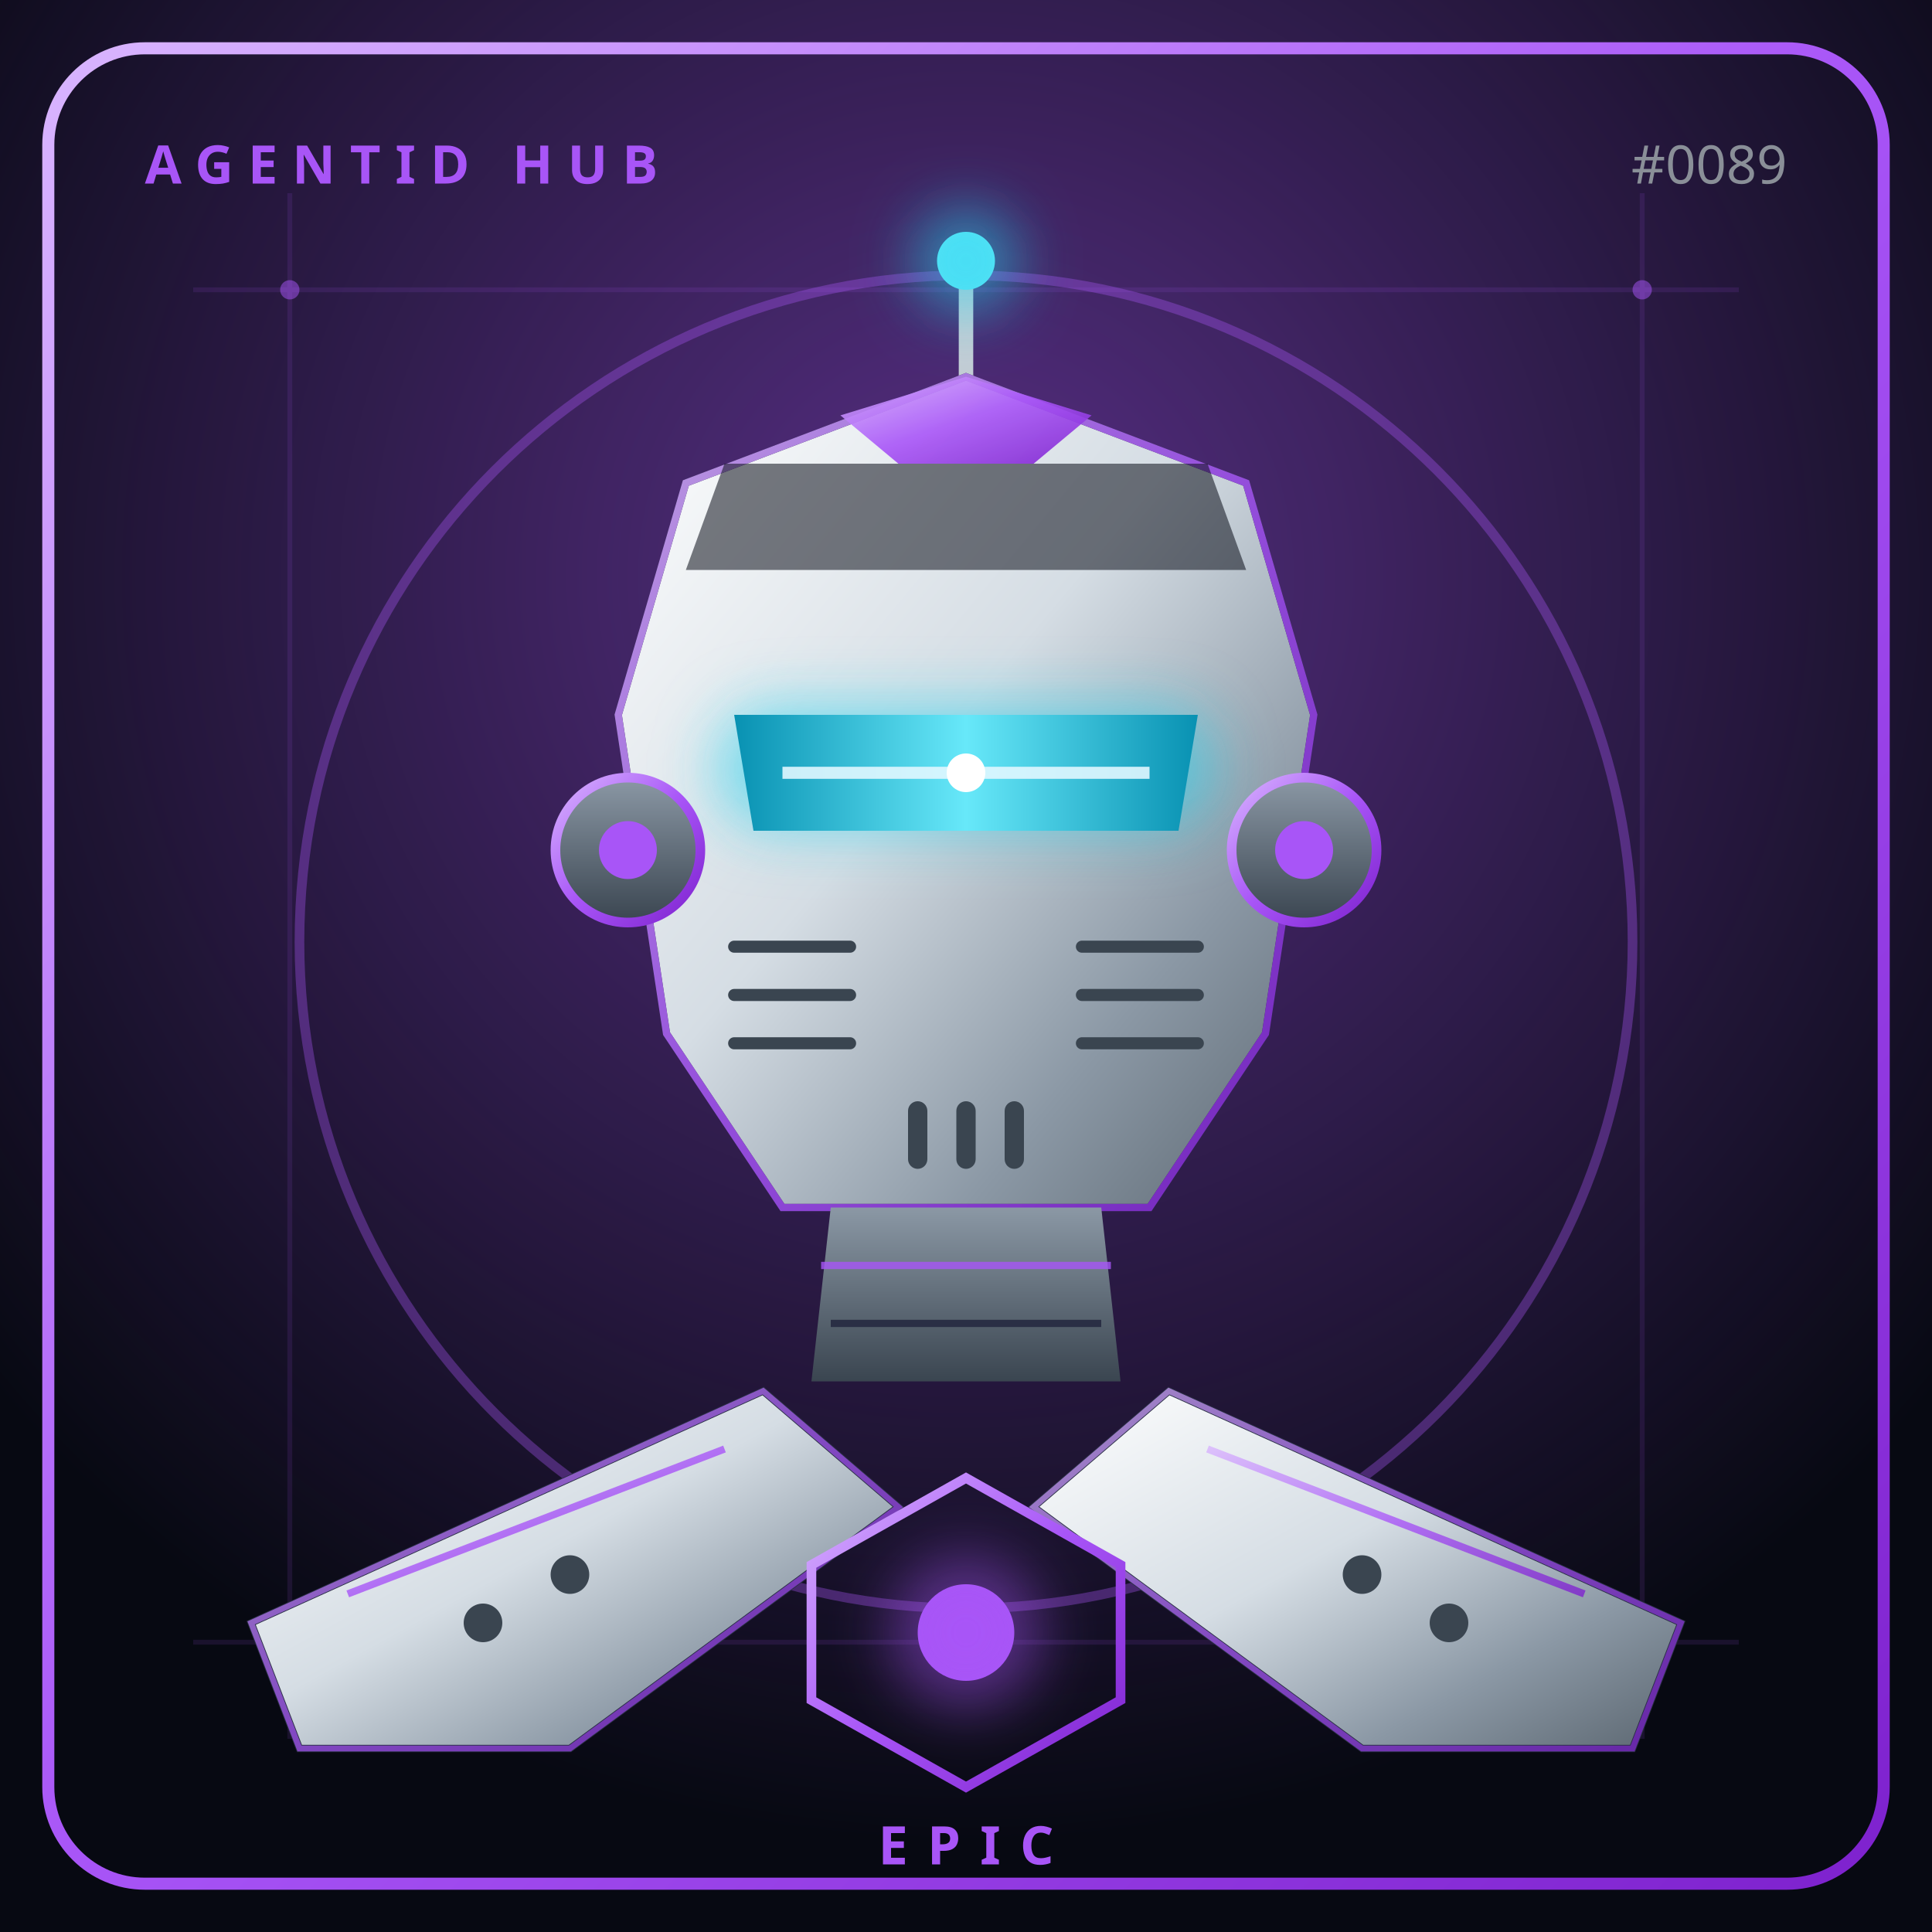
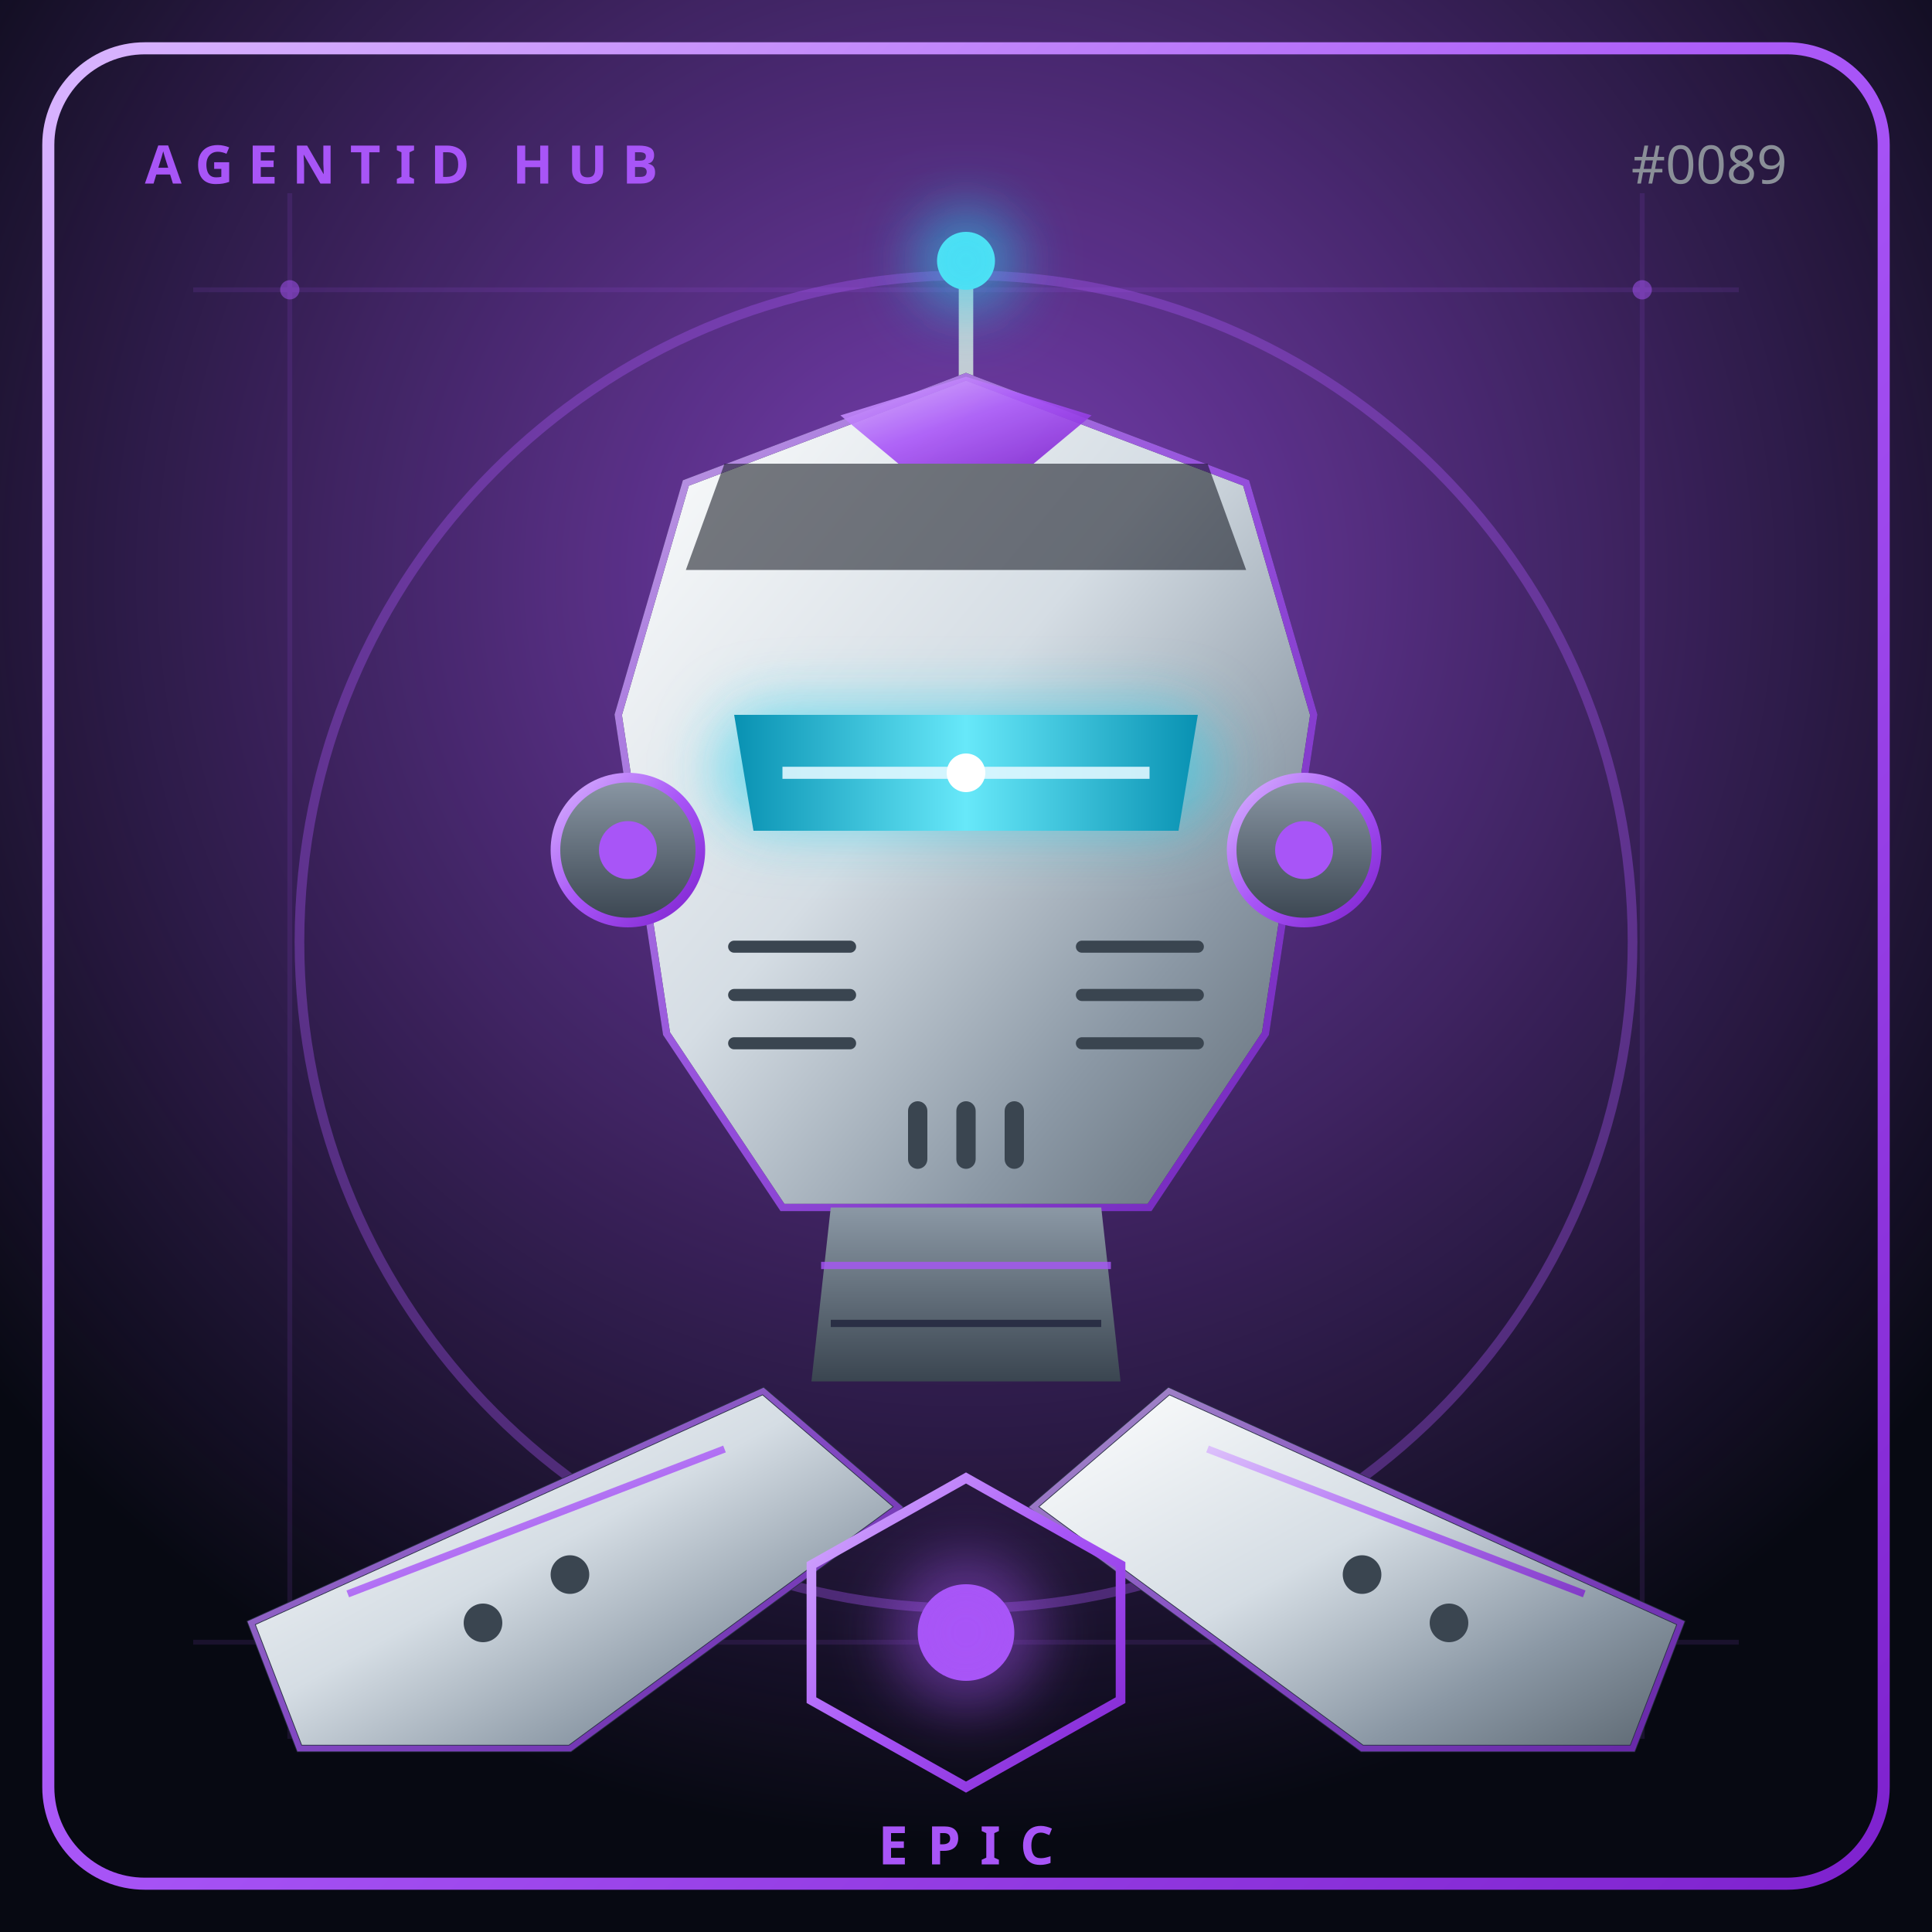
<svg xmlns="http://www.w3.org/2000/svg" width="400" height="400" viewBox="0 0 400 400">
  <defs>
    <linearGradient id="chrome" x1="0" y1="0" x2="1" y2="1">
      <stop offset="0" stop-color="#ffffff" />
      <stop offset="0.45" stop-color="#d5dde4" />
      <stop offset="0.75" stop-color="#8b98a5" />
      <stop offset="1" stop-color="#5b6670" />
    </linearGradient>
    <linearGradient id="chromeDark" x1="0" y1="0" x2="0" y2="1">
      <stop offset="0" stop-color="#8b98a5" />
      <stop offset="1" stop-color="#3a4550" />
    </linearGradient>
    <linearGradient id="gold" x1="0" y1="0" x2="1" y2="1">
      <stop offset="0" stop-color="#d8b4fe" />
      <stop offset="0.5" stop-color="#a855f7" />
      <stop offset="1" stop-color="#7e22ce" />
    </linearGradient>
    <linearGradient id="visor" x1="0" y1="0" x2="1" y2="0">
      <stop offset="0" stop-color="#0891b2" />
      <stop offset="0.5" stop-color="#67e8f9" />
      <stop offset="1" stop-color="#0891b2" />
    </linearGradient>
    <radialGradient id="glow" cx="0.5" cy="0.3" r="0.65">
-       <stop offset="0" stop-color="#a855f7" stop-opacity="0.5" />
+       <stop offset="0" stop-color="#a855f7" stop-opacity="0.7" />
      <stop offset="1" stop-color="#a855f7" stop-opacity="0" />
    </radialGradient>
    <filter id="soft" x="-60%" y="-60%" width="220%" height="220%">
      <feGaussianBlur stdDeviation="6" />
    </filter>
  </defs>
  <rect width="400" height="400" fill="#070912" />
  <rect width="400" height="400" fill="url(#glow)" />
  <circle cx="200" cy="195" r="138" fill="none" stroke="#a855f7" stroke-width="2" opacity="0.35" />
  <g stroke="#a855f7" stroke-width="1" opacity="0.12">
    <line x1="40" y1="60" x2="360" y2="60" />
    <line x1="40" y1="340" x2="360" y2="340" />
    <line x1="60" y1="40" x2="60" y2="360" />
    <line x1="340" y1="40" x2="340" y2="360" />
  </g>
  <circle cx="60" cy="60" r="2" fill="#a855f7" opacity="0.5" />
  <circle cx="340" cy="60" r="2" fill="#a855f7" opacity="0.5" />
  <circle cx="60" cy="340" r="2" fill="#a855f7" opacity="0.35" />
  <circle cx="340" cy="340" r="2" fill="#a855f7" opacity="0.35" />
  <rect x="10" y="10" width="380" height="380" rx="20" fill="none" stroke="url(#gold)" stroke-width="2.5" />
  <text x="30" y="38" font-size="11" letter-spacing="3" fill="#a855f7" font-family="sans-serif" font-weight="bold">AGENTID HUB</text>
  <text x="370" y="38" font-size="11" fill="#8a8f98" text-anchor="end" font-family="sans-serif">#0089</text>
  <line x1="200" y1="58" x2="200" y2="88" stroke="#c3ccd4" stroke-width="3" />
  <circle cx="200" cy="54" r="6" fill="#67e8f9" />
  <circle cx="200" cy="54" r="11" fill="#22d3ee" opacity="0.55" filter="url(#soft)" />
  <polygon points="200,78 258,100 272,148 262,214 238,250 162,250 138,214 128,148 142,100" fill="url(#chrome)" stroke="#2a2f45" stroke-width="1.5" />
  <polygon points="200,78 258,100 272,148 262,214 238,250 162,250 138,214 128,148 142,100" fill="none" stroke="url(#gold)" stroke-width="1.5" opacity="0.85" />
  <polygon points="150,96 250,96 258,118 142,118" fill="#0b0e1a" opacity="0.55" />
  <polygon points="200,78 226,86 214,96 186,96 174,86" fill="url(#gold)" opacity="0.9" />
  <rect x="148" y="146" width="104" height="26" rx="12" fill="#22d3ee" opacity="0.55" filter="url(#soft)" />
  <polygon points="152,148 248,148 244,172 156,172" fill="url(#visor)" />
  <line x1="162" y1="160" x2="238" y2="160" stroke="#e0f7ff" stroke-width="2.5" opacity="0.9" />
  <circle cx="200" cy="160" r="4" fill="#ffffff" />
  <g stroke="#3a4550" stroke-width="2.5" stroke-linecap="round">
    <line x1="152" y1="196" x2="176" y2="196" />
    <line x1="152" y1="206" x2="176" y2="206" />
    <line x1="152" y1="216" x2="176" y2="216" />
    <line x1="224" y1="196" x2="248" y2="196" />
    <line x1="224" y1="206" x2="248" y2="206" />
    <line x1="224" y1="216" x2="248" y2="216" />
  </g>
  <g fill="#3a4550">
    <rect x="188" y="228" width="4" height="14" rx="2" />
    <rect x="198" y="228" width="4" height="14" rx="2" />
    <rect x="208" y="228" width="4" height="14" rx="2" />
  </g>
  <circle cx="130" cy="176" r="15" fill="url(#chromeDark)" stroke="url(#gold)" stroke-width="2" />
  <circle cx="130" cy="176" r="6" fill="#a855f7" />
  <circle cx="270" cy="176" r="15" fill="url(#chromeDark)" stroke="url(#gold)" stroke-width="2" />
  <circle cx="270" cy="176" r="6" fill="#a855f7" />
  <polygon points="172,250 228,250 232,286 168,286" fill="url(#chromeDark)" />
  <line x1="170" y1="262" x2="230" y2="262" stroke="#a855f7" stroke-width="1.5" opacity="0.8" />
  <line x1="172" y1="274" x2="228" y2="274" stroke="#2a2f45" stroke-width="1.5" />
  <polygon points="52,336 158,288 186,312 118,362 62,362" fill="url(#chrome)" stroke="#2a2f45" stroke-width="1.5" />
  <polygon points="348,336 242,288 214,312 282,362 338,362" fill="url(#chrome)" stroke="#2a2f45" stroke-width="1.5" />
  <line x1="72" y1="330" x2="150" y2="300" stroke="url(#gold)" stroke-width="1.5" opacity="0.8" />
  <line x1="328" y1="330" x2="250" y2="300" stroke="url(#gold)" stroke-width="1.5" opacity="0.8" />
  <circle cx="100" cy="336" r="4" fill="#3a4550" />
  <circle cx="300" cy="336" r="4" fill="#3a4550" />
  <circle cx="118" cy="326" r="4" fill="#3a4550" />
  <circle cx="282" cy="326" r="4" fill="#3a4550" />
  <polygon points="52,336 158,288 186,312 118,362 62,362" fill="none" stroke="url(#gold)" stroke-width="1.2" opacity="0.7" />
  <polygon points="348,336 242,288 214,312 282,362 338,362" fill="none" stroke="url(#gold)" stroke-width="1.2" opacity="0.7" />
  <polygon points="200,306 232,324 232,352 200,370 168,352 168,324" fill="none" stroke="url(#gold)" stroke-width="2" />
  <circle cx="200" cy="338" r="10" fill="#a855f7" />
  <circle cx="200" cy="338" r="16" fill="#a855f7" opacity="0.45" filter="url(#soft)" />
  <text x="200" y="386" font-size="11" letter-spacing="4" text-anchor="middle" fill="#a855f7" font-family="sans-serif" font-weight="bold">EPIC</text>
</svg>
